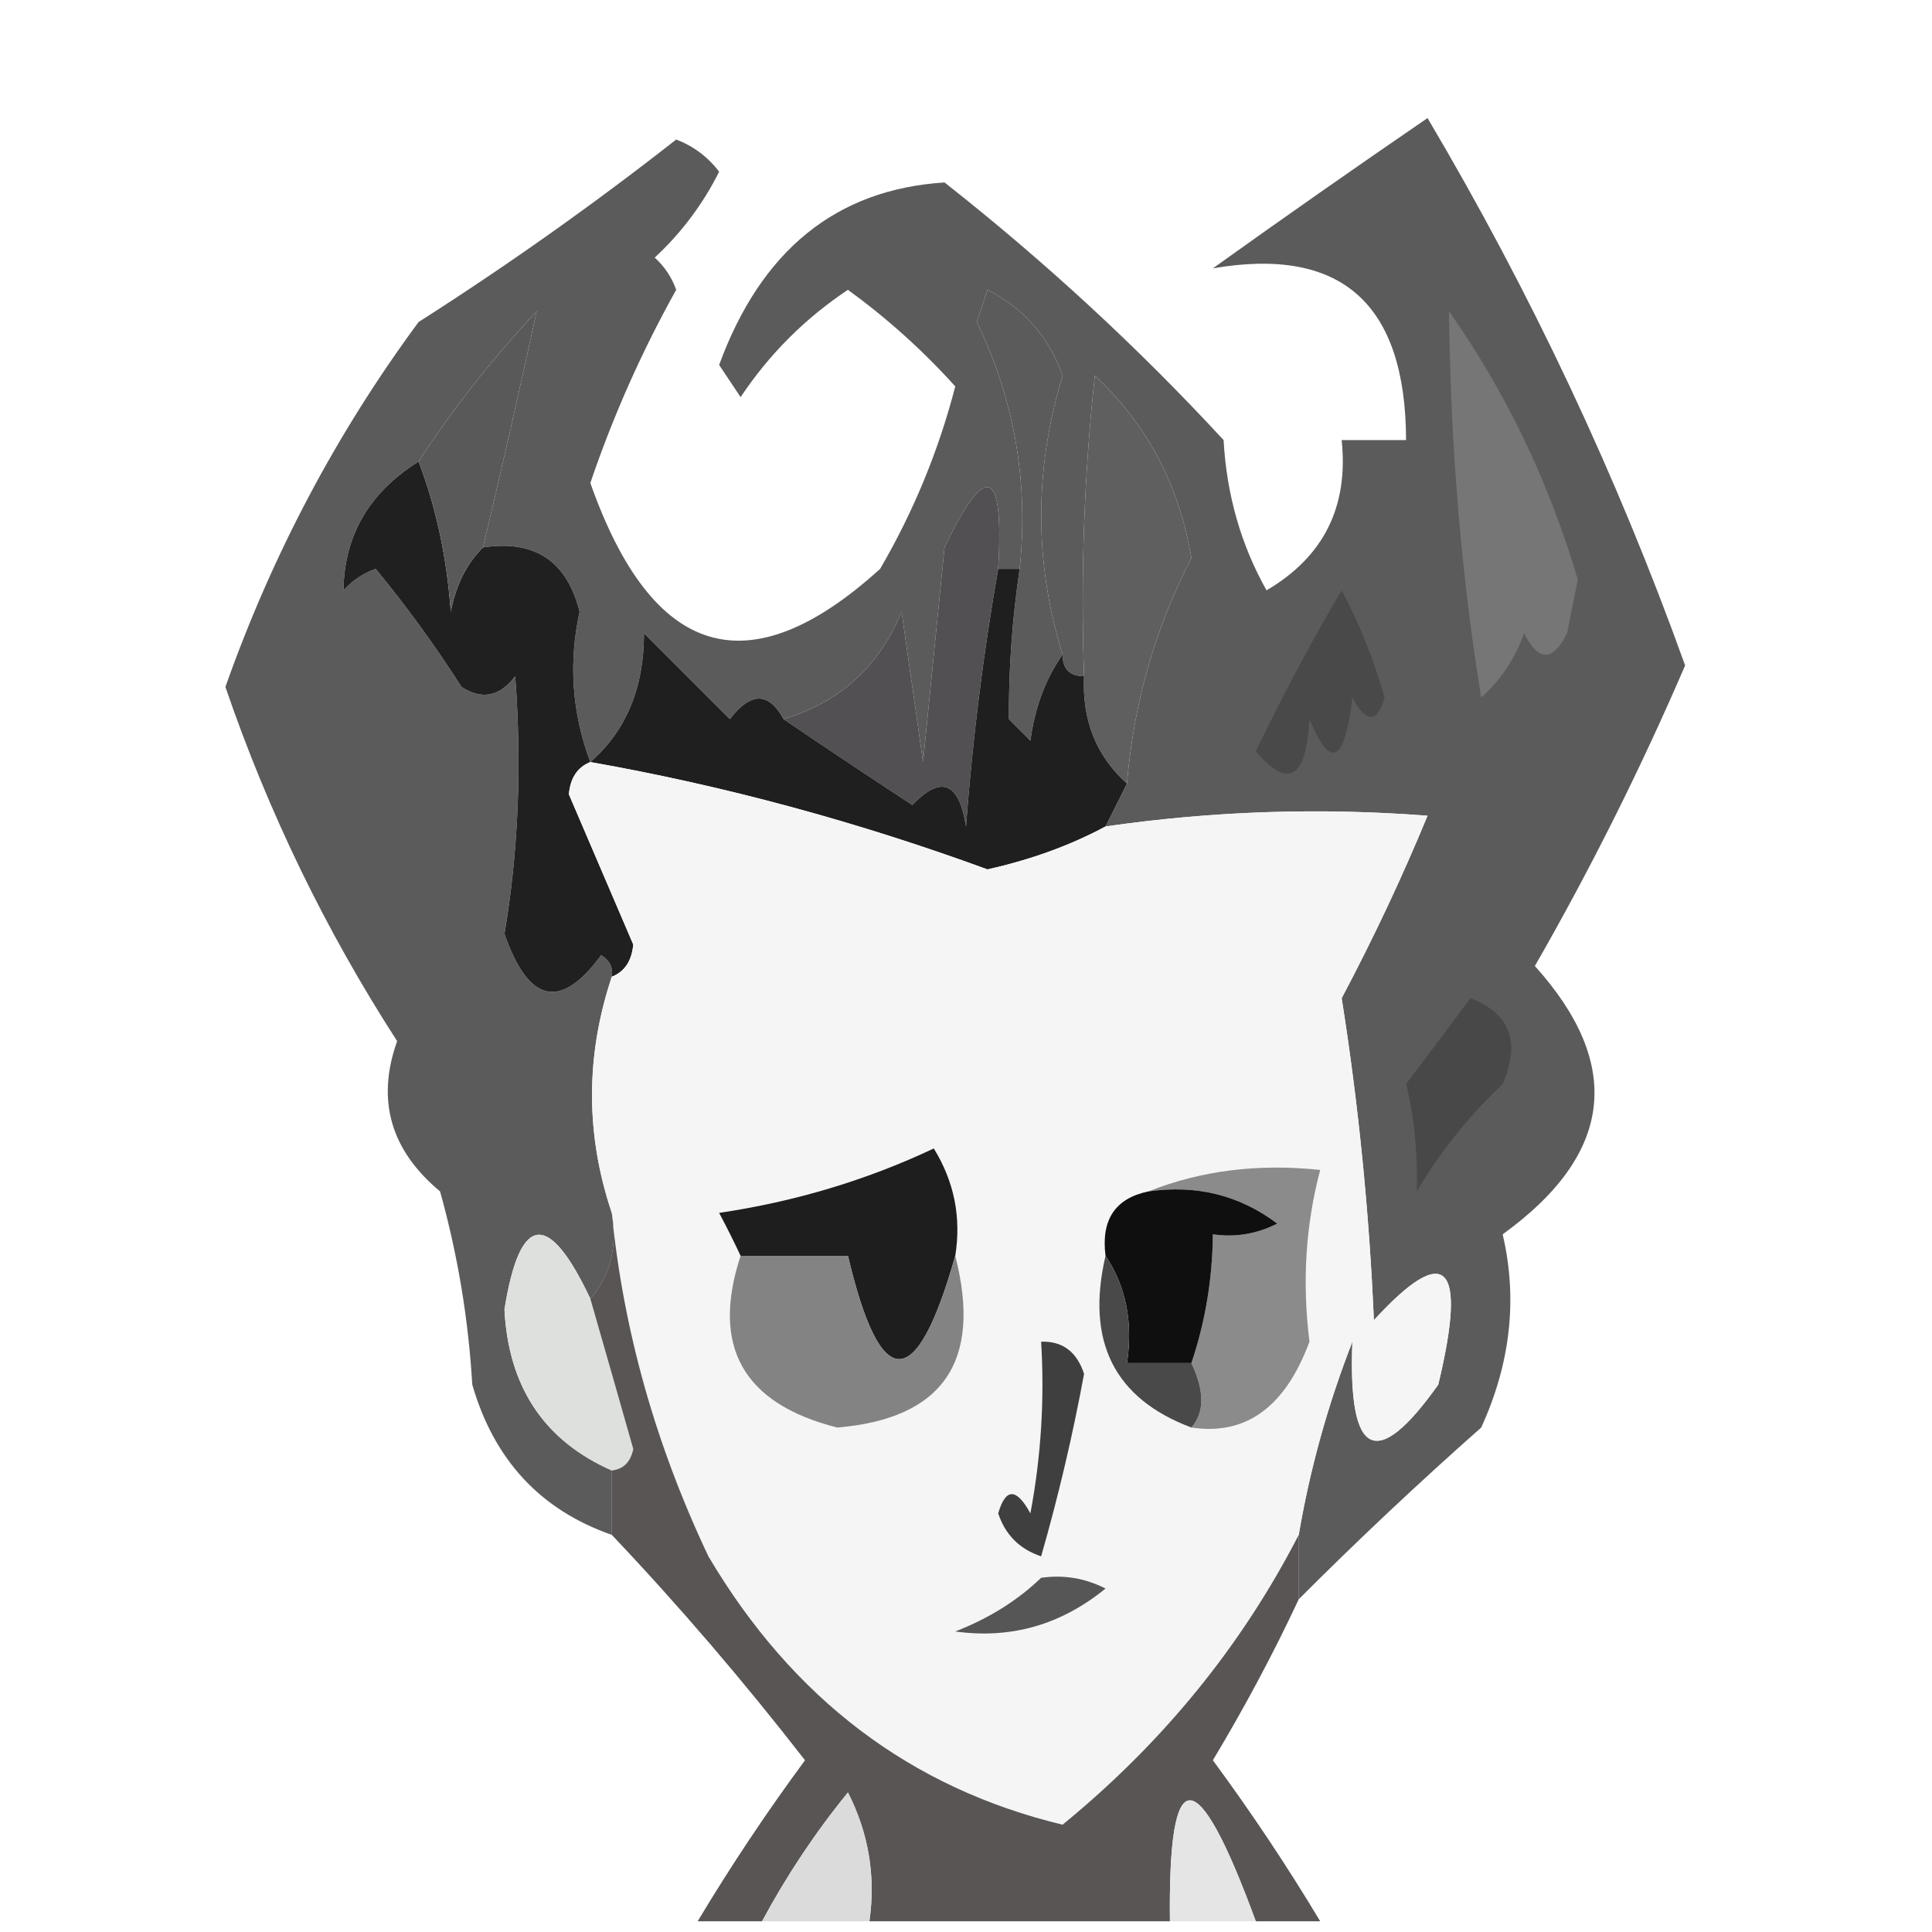
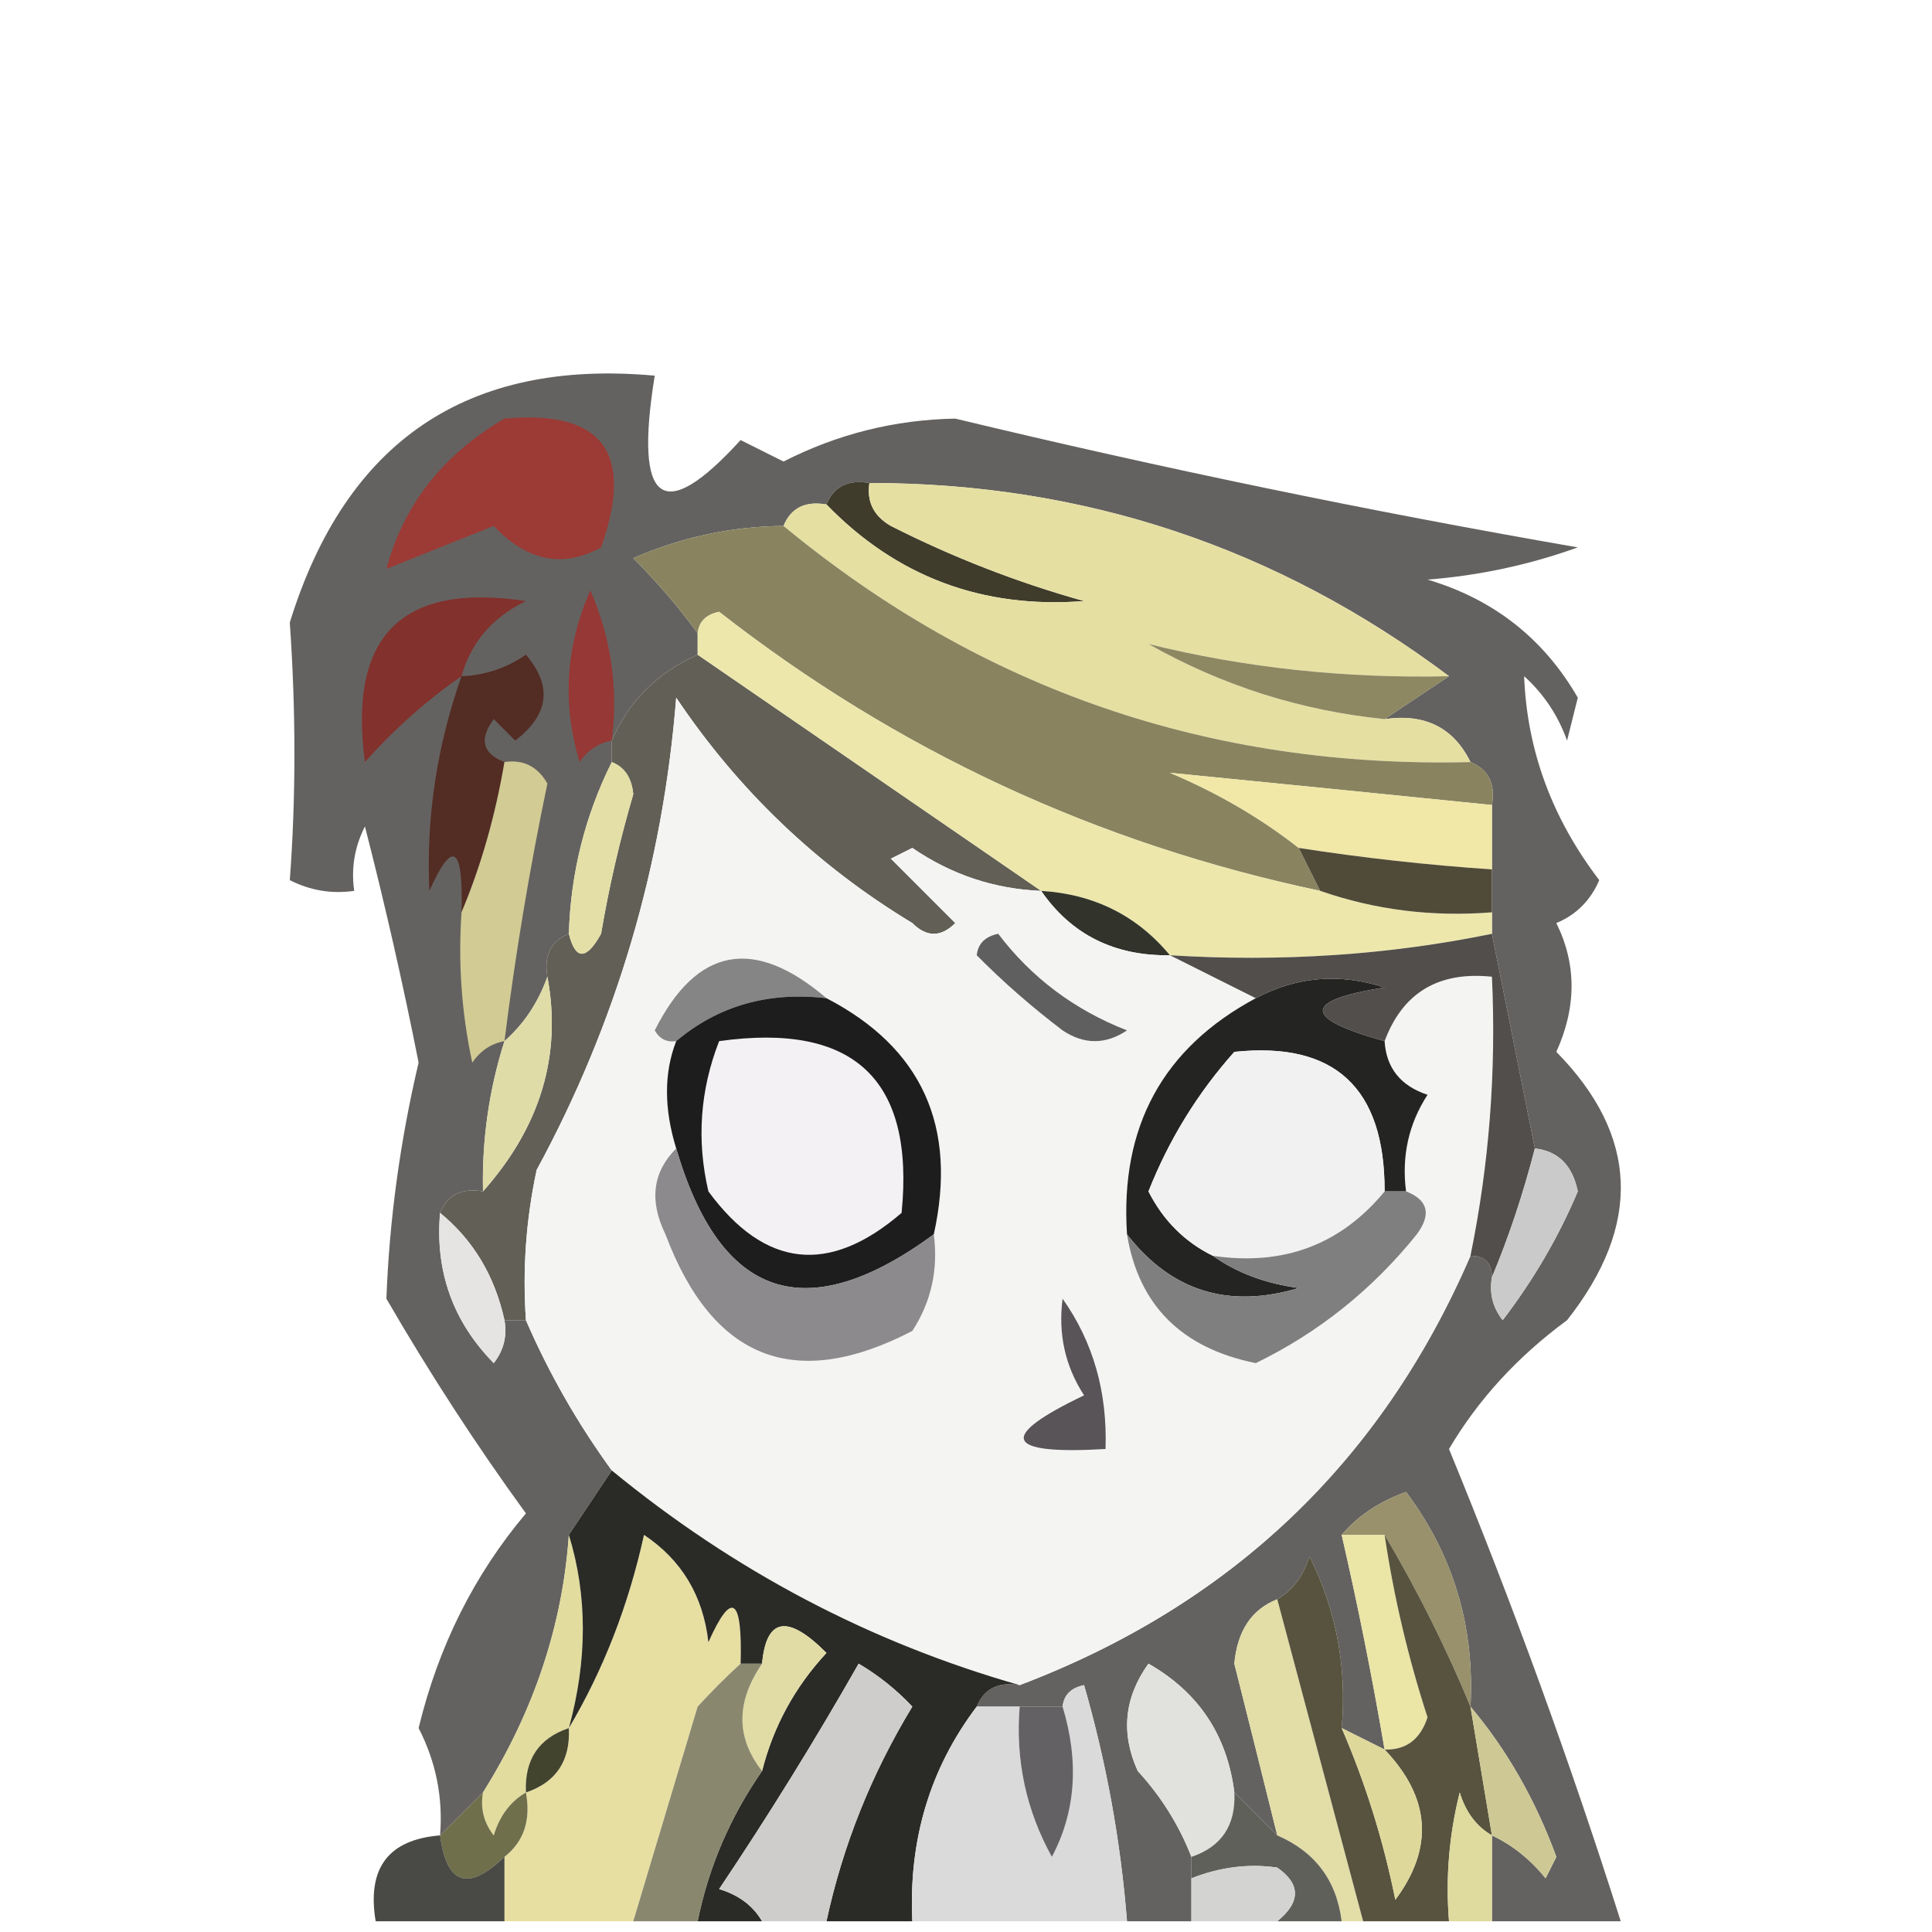
<svg xmlns="http://www.w3.org/2000/svg" version="1.1" width="90px" height="90px" style="shape-rendering:geometricPrecision; text-rendering:geometricPrecision; image-rendering:optimizeQuality; fill-rule:evenodd; clip-rule:evenodd">
  <g>
-     <path style="opacity:0.671" fill="#0a0b0a" d="M 60.5,74.5 C 60.5,73.5 60.5,72.5 60.5,71.5C 61.022,68.432 61.855,65.432 63,62.5C 62.786,67.897 64.119,68.564 67,64.5C 68.363,58.833 67.363,57.833 64,61.5C 63.783,56.447 63.283,51.447 62.5,46.5C 63.978,43.712 65.311,40.878 66.5,38C 61.489,37.612 56.489,37.778 51.5,38.5C 51.833,37.833 52.167,37.167 52.5,36.5C 52.811,32.761 53.811,29.261 55.5,26C 54.932,22.596 53.432,19.762 51,17.5C 50.501,22.155 50.334,26.822 50.5,31.5C 49.833,31.5 49.5,31.167 49.5,30.5C 48.172,26.197 48.172,21.864 49.5,17.5C 48.863,15.697 47.697,14.364 46,13.5C 45.833,14 45.667,14.5 45.5,15C 47.256,18.616 47.922,22.449 47.5,26.5C 47.167,26.5 46.833,26.5 46.5,26.5C 46.775,21.78 45.941,21.446 44,25.5C 43.667,28.833 43.333,32.167 43,35.5C 42.667,33.167 42.333,30.833 42,28.5C 40.946,31.056 39.112,32.722 36.5,33.5C 35.811,32.226 34.977,32.226 34,33.5C 32.667,32.167 31.333,30.833 30,29.5C 29.998,32.051 29.164,34.051 27.5,35.5C 26.645,33.213 26.478,30.88 27,28.5C 26.412,26.137 24.912,25.137 22.5,25.5C 23.384,21.771 24.217,18.104 25,14.5C 22.898,16.752 21.064,19.085 19.5,21.5C 17.204,22.937 16.037,24.937 16,27.5C 16.414,27.043 16.914,26.709 17.5,26.5C 18.92,28.22 20.253,30.053 21.5,32C 22.449,32.617 23.282,32.451 24,31.5C 24.314,35.689 24.147,39.689 23.5,43.5C 24.622,46.736 26.122,47.069 28,44.5C 28.399,44.728 28.565,45.062 28.5,45.5C 27.272,49.184 27.272,52.85 28.5,56.5C 28.768,58.099 28.434,59.432 27.5,60.5C 25.547,56.365 24.213,56.532 23.5,61C 23.684,64.61 25.35,67.11 28.5,68.5C 28.5,69.5 28.5,70.5 28.5,71.5C 25.178,70.342 23.012,68.008 22,64.5C 21.821,61.447 21.321,58.447 20.5,55.5C 18.19,53.577 17.523,51.244 18.5,48.5C 15.161,43.327 12.495,37.827 10.5,32C 12.678,25.842 15.678,20.176 19.5,15C 23.639,12.361 27.639,9.528 31.5,6.5C 32.308,6.808 32.975,7.308 33.5,8C 32.743,9.512 31.743,10.845 30.5,12C 30.957,12.414 31.291,12.914 31.5,13.5C 29.892,16.382 28.559,19.382 27.5,22.5C 30.399,30.702 34.899,32.035 41,26.5C 42.557,23.828 43.724,20.995 44.5,18C 43.003,16.338 41.337,14.838 39.5,13.5C 37.5,14.833 35.833,16.5 34.5,18.5C 34.167,18 33.833,17.5 33.5,17C 35.461,11.653 38.961,8.82 44,8.5C 48.686,12.188 53.019,16.189 57,20.5C 57.14,23.043 57.806,25.377 59,27.5C 61.659,25.94 62.826,23.607 62.5,20.5C 63.5,20.5 64.5,20.5 65.5,20.5C 65.483,14.137 62.483,11.47 56.5,12.5C 59.752,10.173 63.085,7.839 66.5,5.5C 71.322,13.646 75.322,22.146 78.5,31C 76.415,35.837 74.081,40.504 71.5,45C 75.649,49.609 75.149,53.776 70,57.5C 70.703,60.507 70.369,63.507 69,66.5C 66.065,69.096 63.231,71.763 60.5,74.5 Z" />
+     <path style="opacity:0.654" fill="#120f0c" d="M 75.5,89.5 C 73.5,89.5 71.5,89.5 69.5,89.5C 69.5,88.167 69.5,86.833 69.5,85.5C 70.458,85.953 71.292,86.62 72,87.5C 72.167,87.167 72.333,86.833 72.5,86.5C 71.524,83.837 70.19,81.504 68.5,79.5C 68.704,75.78 67.704,72.447 65.5,69.5C 64.261,69.942 63.261,70.609 62.5,71.5C 63.257,74.791 63.924,78.124 64.5,81.5C 63.833,81.167 63.167,80.833 62.5,80.5C 62.752,77.68 62.252,75.013 61,72.5C 60.722,73.416 60.222,74.082 59.5,74.5C 58.306,74.97 57.64,75.97 57.5,77.5C 58.175,80.178 58.842,82.844 59.5,85.5C 58.833,84.833 58.167,84.167 57.5,83.5C 57.166,80.832 55.833,78.832 53.5,77.5C 52.369,79.075 52.203,80.741 53,82.5C 54.095,83.693 54.928,85.027 55.5,86.5C 55.5,86.833 55.5,87.167 55.5,87.5C 55.5,88.167 55.5,88.833 55.5,89.5C 54.5,89.5 53.5,89.5 52.5,89.5C 52.205,85.772 51.539,82.105 50.5,78.5C 49.893,78.624 49.56,78.957 49.5,79.5C 48.833,79.5 48.167,79.5 47.5,79.5C 46.833,79.5 46.167,79.5 45.5,79.5C 45.842,78.662 46.508,78.328 47.5,78.5C 57.359,74.754 64.359,68.087 68.5,58.5C 69.167,58.5 69.5,58.833 69.5,59.5C 69.369,60.239 69.536,60.906 70,61.5C 71.435,59.626 72.602,57.626 73.5,55.5C 73.253,54.287 72.586,53.62 71.5,53.5C 70.833,50.167 70.167,46.833 69.5,43.5C 69.5,43.167 69.5,42.833 69.5,42.5C 69.5,41.833 69.5,41.167 69.5,40.5C 69.5,39.5 69.5,38.5 69.5,37.5C 69.672,36.508 69.338,35.842 68.5,35.5C 67.713,33.896 66.38,33.229 64.5,33.5C 65.5,32.833 66.5,32.167 67.5,31.5C 59.501,25.5 50.501,22.5 40.5,22.5C 39.508,22.328 38.842,22.662 38.5,23.5C 37.508,23.328 36.842,23.662 36.5,24.5C 34.073,24.523 31.74,25.023 29.5,26C 30.636,27.145 31.636,28.312 32.5,29.5C 32.5,29.833 32.5,30.167 32.5,30.5C 30.616,31.339 29.283,32.672 28.5,34.5C 28.5,34.833 28.5,35.167 28.5,35.5C 27.25,38.006 26.584,40.673 26.5,43.5C 25.662,43.842 25.328,44.508 25.5,45.5C 25.068,46.709 24.401,47.709 23.5,48.5C 22.781,50.764 22.448,53.097 22.5,55.5C 21.508,55.328 20.842,55.662 20.5,56.5C 20.264,59.226 21.097,61.559 23,63.5C 23.464,62.906 23.631,62.239 23.5,61.5C 23.833,61.5 24.167,61.5 24.5,61.5C 25.569,63.969 26.902,66.302 28.5,68.5C 27.833,69.5 27.167,70.5 26.5,71.5C 26.207,75.712 24.874,79.712 22.5,83.5C 21.833,84.167 21.167,84.833 20.5,85.5C 20.643,83.738 20.309,82.071 19.5,80.5C 20.423,76.69 22.09,73.357 24.5,70.5C 22.206,67.348 20.039,64.015 18,60.5C 18.137,56.827 18.637,53.16 19.5,49.5C 18.768,45.806 17.935,42.139 17,38.5C 16.517,39.448 16.351,40.448 16.5,41.5C 15.448,41.65 14.448,41.483 13.5,41C 13.787,37.138 13.787,33.138 13.5,29C 16.114,20.54 21.78,16.707 30.5,17.5C 29.53,23.494 30.864,24.494 34.5,20.5C 35.167,20.833 35.833,21.167 36.5,21.5C 39.011,20.219 41.678,19.552 44.5,19.5C 54.118,21.814 63.785,23.814 73.5,25.5C 71.234,26.314 68.9,26.814 66.5,27C 69.578,27.914 71.911,29.747 73.5,32.5C 73.333,33.167 73.167,33.833 73,34.5C 72.581,33.328 71.915,32.328 71,31.5C 71.133,34.953 72.299,38.12 74.5,41C 74.095,41.945 73.428,42.612 72.5,43C 73.445,44.911 73.445,46.911 72.5,49C 76.331,52.894 76.498,57.061 73,61.5C 70.69,63.199 68.857,65.199 67.5,67.5C 70.475,74.741 73.142,82.074 75.5,89.5 Z" />
  </g>
  <g>
-     <path style="opacity:1" fill="#202020" d="M 19.5,21.5 C 20.314,23.631 20.814,25.964 21,28.5C 21.232,27.262 21.732,26.262 22.5,25.5C 24.912,25.137 26.412,26.137 27,28.5C 26.478,30.88 26.645,33.213 27.5,35.5C 26.903,35.735 26.57,36.235 26.5,37C 27.5,39.333 28.5,41.667 29.5,44C 29.43,44.765 29.097,45.265 28.5,45.5C 28.565,45.062 28.399,44.728 28,44.5C 26.122,47.069 24.622,46.736 23.5,43.5C 24.147,39.689 24.314,35.689 24,31.5C 23.282,32.451 22.449,32.617 21.5,32C 20.253,30.053 18.92,28.22 17.5,26.5C 16.914,26.709 16.414,27.043 16,27.5C 16.037,24.937 17.204,22.937 19.5,21.5 Z" />
+     <path style="opacity:1" fill="#9c3a35" d="M 23.5,19.5 C 28.069,19.083 29.569,21.083 28,25.5C 26.221,26.479 24.555,26.146 23,24.5C 21.333,25.167 19.667,25.833 18,26.5C 18.804,23.51 20.637,21.177 23.5,19.5 Z" />
  </g>
  <g>
-     <path style="opacity:1" fill="#585958" d="M 22.5,25.5 C 21.732,26.262 21.232,27.262 21,28.5C 20.814,25.964 20.314,23.631 19.5,21.5C 21.064,19.085 22.898,16.752 25,14.5C 24.217,18.104 23.384,21.771 22.5,25.5 Z" />
+     <path style="opacity:1" fill="#3f3c2b" d="M 40.5,22.5 C 40.369,23.376 40.703,24.043 41.5,24.5C 44.382,25.961 47.382,27.128 50.5,28C 45.764,28.367 41.764,26.867 38.5,23.5C 38.842,22.662 39.508,22.328 40.5,22.5 Z" />
  </g>
  <g>
-     <path style="opacity:1" fill="#757675" d="M 67.5,14.5 C 70.156,18.276 72.156,22.443 73.5,27C 73.333,27.833 73.167,28.667 73,29.5C 72.333,30.833 71.667,30.833 71,29.5C 70.581,30.672 69.915,31.672 69,32.5C 68.067,26.754 67.567,20.754 67.5,14.5 Z" />
+     <path style="opacity:1" fill="#82312d" d="M 21.5,31.5 C 19.871,32.625 18.371,33.959 17,35.5C 16.214,29.619 18.714,27.119 24.5,28C 22.937,28.759 21.937,29.926 21.5,31.5 Z" />
  </g>
  <g>
-     <path style="opacity:1" fill="#5e5f5e" d="M 52.5,36.5 C 51.069,35.22 50.402,33.553 50.5,31.5C 50.334,26.822 50.501,22.155 51,17.5C 53.432,19.762 54.932,22.596 55.5,26C 53.811,29.261 52.811,32.761 52.5,36.5 Z" />
+     <path style="opacity:1" fill="#963835" d="M 28.5,34.5 C 27.883,34.611 27.383,34.944 27,35.5C 26.182,32.773 26.348,30.106 27.5,27.5C 28.474,29.743 28.808,32.076 28.5,34.5 Z" />
  </g>
  <g>
-     <path style="opacity:1" fill="#5c5b5c" d="M 49.5,30.5 C 48.71,31.608 48.21,32.942 48,34.5C 47.667,34.167 47.333,33.833 47,33.5C 46.982,31.203 47.149,28.869 47.5,26.5C 47.922,22.449 47.256,18.616 45.5,15C 45.667,14.5 45.833,14 46,13.5C 47.697,14.364 48.863,15.697 49.5,17.5C 48.172,21.864 48.172,26.197 49.5,30.5 Z" />
+     <path style="opacity:1" fill="#e6dfa2" d="M 40.5,22.5 C 50.501,22.5 59.501,25.5 67.5,31.5C 62.669,31.611 58.002,31.111 53.5,30C 56.928,31.94 60.594,33.106 64.5,33.5C 66.38,33.229 67.713,33.896 68.5,35.5C 56.389,35.797 45.723,32.131 36.5,24.5C 36.842,23.662 37.508,23.328 38.5,23.5C 41.764,26.867 45.764,28.367 50.5,28C 47.382,27.128 44.382,25.961 41.5,24.5C 40.703,24.043 40.369,23.376 40.5,22.5 Z" />
  </g>
  <g>
-     <path style="opacity:1" fill="#4a494a" d="M 62.5,27.5 C 63.306,28.997 63.972,30.664 64.5,32.5C 64.154,33.696 63.654,33.696 63,32.5C 62.641,35.544 61.974,35.878 61,33.5C 60.851,36.279 60.017,36.779 58.5,35C 59.747,32.402 61.08,29.902 62.5,27.5 Z" />
+     <path style="opacity:1" fill="#615f56" d="M 32.5,30.5 C 37.839,34.174 43.172,37.841 48.5,41.5C 46.323,41.414 44.323,40.747 42.5,39.5C 42.167,39.667 41.833,39.833 41.5,40C 42.5,41 43.5,42 44.5,43C 43.833,43.667 43.167,43.667 42.5,43C 38.073,40.327 34.406,36.827 31.5,32.5C 30.877,40.334 28.71,47.668 25,54.5C 24.503,56.81 24.337,59.143 24.5,61.5C 24.167,61.5 23.833,61.5 23.5,61.5C 23.047,59.435 22.047,57.768 20.5,56.5C 20.842,55.662 21.508,55.328 22.5,55.5C 25.179,52.483 26.179,49.149 25.5,45.5C 25.328,44.508 25.662,43.842 26.5,43.5C 26.81,44.738 27.31,44.738 28,43.5C 28.373,41.302 28.873,39.135 29.5,37C 29.43,36.235 29.097,35.735 28.5,35.5C 28.5,35.167 28.5,34.833 28.5,34.5C 29.283,32.672 30.616,31.339 32.5,30.5 Z" />
  </g>
  <g>
-     <path style="opacity:1" fill="#525052" d="M 46.5,26.5 C 45.804,30.452 45.304,34.452 45,38.5C 44.676,36.431 43.843,36.098 42.5,37.5C 40.435,36.143 38.435,34.81 36.5,33.5C 39.112,32.722 40.946,31.056 42,28.5C 42.333,30.833 42.667,33.167 43,35.5C 43.333,32.167 43.667,28.833 44,25.5C 45.941,21.446 46.775,21.78 46.5,26.5 Z" />
+     <path style="opacity:1" fill="#8d8862" d="M 67.5,31.5 C 66.5,32.167 65.5,32.833 64.5,33.5C 60.594,33.106 56.928,31.94 53.5,30C 58.002,31.111 62.669,31.611 67.5,31.5 Z" />
  </g>
  <g>
-     <path style="opacity:1" fill="#1e1f1e" d="M 46.5,26.5 C 46.833,26.5 47.167,26.5 47.5,26.5C 47.149,28.869 46.982,31.203 47,33.5C 47.333,33.833 47.667,34.167 48,34.5C 48.21,32.942 48.71,31.608 49.5,30.5C 49.5,31.167 49.833,31.5 50.5,31.5C 50.402,33.553 51.069,35.22 52.5,36.5C 52.167,37.167 51.833,37.833 51.5,38.5C 49.863,39.38 48.03,40.046 46,40.5C 39.909,38.27 33.743,36.604 27.5,35.5C 29.164,34.051 29.998,32.051 30,29.5C 31.333,30.833 32.667,32.167 34,33.5C 34.977,32.226 35.811,32.226 36.5,33.5C 38.435,34.81 40.435,36.143 42.5,37.5C 43.843,36.098 44.676,36.431 45,38.5C 45.304,34.452 45.804,30.452 46.5,26.5 Z" />
+     <path style="opacity:1" fill="#89845f" d="M 36.5,24.5 C 45.723,32.131 56.389,35.797 68.5,35.5C 69.338,35.842 69.672,36.508 69.5,37.5C 64.447,36.988 59.447,36.488 54.5,36C 56.727,36.941 58.727,38.108 60.5,39.5C 60.833,40.167 61.167,40.833 61.5,41.5C 51.115,39.306 41.782,34.973 33.5,28.5C 32.893,28.624 32.56,28.957 32.5,29.5C 31.636,28.312 30.636,27.145 29.5,26C 31.74,25.023 34.073,24.523 36.5,24.5 Z" />
  </g>
  <g>
-     <path style="opacity:1" fill="#f5f5f5" d="M 27.5,35.5 C 33.743,36.604 39.909,38.27 46,40.5C 48.03,40.046 49.863,39.38 51.5,38.5C 56.489,37.778 61.489,37.612 66.5,38C 65.311,40.878 63.978,43.712 62.5,46.5C 63.283,51.447 63.783,56.447 64,61.5C 67.363,57.833 68.363,58.833 67,64.5C 64.119,68.564 62.786,67.897 63,62.5C 61.855,65.432 61.022,68.432 60.5,71.5C 57.834,76.681 54.167,81.181 49.5,85C 42.424,83.299 36.924,79.132 33,72.5C 30.536,67.296 29.036,61.962 28.5,56.5C 27.272,52.85 27.272,49.184 28.5,45.5C 29.097,45.265 29.43,44.765 29.5,44C 28.5,41.667 27.5,39.333 26.5,37C 26.57,36.235 26.903,35.735 27.5,35.5 Z" />
+     <path style="opacity:0.999" fill="#532c23" d="M 23.5,35.5 C 23.073,38.01 22.407,40.343 21.5,42.5C 21.587,39.402 21.087,39.068 20,41.5C 19.847,38.1 20.347,34.767 21.5,31.5C 22.583,31.461 23.583,31.127 24.5,30.5C 25.744,31.955 25.578,33.289 24,34.5C 23.667,34.167 23.333,33.833 23,33.5C 22.308,34.437 22.475,35.103 23.5,35.5 Z" />
  </g>
  <g>
-     <path style="opacity:1" fill="#494849" d="M 68.5,46.5 C 70.344,47.204 70.844,48.537 70,50.5C 68.426,51.984 67.093,53.651 66,55.5C 66.046,53.687 65.88,52.021 65.5,50.5C 66.524,49.148 67.524,47.815 68.5,46.5 Z" />
+     <path style="opacity:1" fill="#f1e7a7" d="M 69.5,37.5 C 69.5,38.5 69.5,39.5 69.5,40.5C 66.482,40.296 63.482,39.963 60.5,39.5C 58.727,38.108 56.727,36.941 54.5,36C 59.447,36.488 64.447,36.988 69.5,37.5 Z" />
  </g>
  <g>
-     <path style="opacity:1" fill="#1f1e1f" d="M 44.5,58.5 C 42.682,64.918 41.016,64.918 39.5,58.5C 37.833,58.5 36.167,58.5 34.5,58.5C 34.196,57.85 33.863,57.184 33.5,56.5C 37.035,55.978 40.368,54.978 43.5,53.5C 44.452,55.045 44.785,56.712 44.5,58.5 Z" />
+     <path style="opacity:1" fill="#d2cb94" d="M 23.5,35.5 C 24.376,35.369 25.043,35.703 25.5,36.5C 24.67,40.469 24.004,44.469 23.5,48.5C 22.883,48.611 22.383,48.944 22,49.5C 21.503,47.19 21.337,44.857 21.5,42.5C 22.407,40.343 23.073,38.01 23.5,35.5 Z" />
  </g>
  <g>
-     <path style="opacity:1" fill="#8c8b8c" d="M 53.5,55.5 C 55.948,54.527 58.615,54.194 61.5,54.5C 60.82,57.062 60.653,59.729 61,62.5C 59.871,65.549 58.038,66.882 55.5,66.5C 56.116,65.798 56.116,64.798 55.5,63.5C 56.15,61.565 56.483,59.565 56.5,57.5C 57.552,57.65 58.552,57.483 59.5,57C 57.751,55.681 55.751,55.181 53.5,55.5 Z" />
+     <path style="opacity:1" fill="#e4dfa6" d="M 28.5,35.5 C 29.097,35.735 29.43,36.235 29.5,37C 28.873,39.135 28.373,41.302 28,43.5C 27.31,44.738 26.81,44.738 26.5,43.5C 26.584,40.673 27.25,38.006 28.5,35.5 Z" />
  </g>
  <g>
-     <path style="opacity:1" fill="#848384" d="M 34.5,58.5 C 36.167,58.5 37.833,58.5 39.5,58.5C 41.016,64.918 42.682,64.918 44.5,58.5C 45.762,63.422 43.929,66.089 39,66.5C 34.613,65.389 33.113,62.722 34.5,58.5 Z" />
+     <path style="opacity:1" fill="#ede7ac" d="M 61.5,41.5 C 64.055,42.388 66.721,42.721 69.5,42.5C 69.5,42.833 69.5,43.167 69.5,43.5C 64.695,44.487 59.695,44.821 54.5,44.5C 52.97,42.654 50.97,41.654 48.5,41.5C 43.172,37.841 37.839,34.174 32.5,30.5C 32.5,30.167 32.5,29.833 32.5,29.5C 32.56,28.957 32.893,28.624 33.5,28.5C 41.782,34.973 51.115,39.306 61.5,41.5 Z" />
  </g>
  <g>
-     <path style="opacity:1" fill="#100f10" d="M 53.5,55.5 C 55.751,55.181 57.751,55.681 59.5,57C 58.552,57.483 57.552,57.65 56.5,57.5C 56.483,59.565 56.15,61.565 55.5,63.5C 54.5,63.5 53.5,63.5 52.5,63.5C 52.785,61.585 52.451,59.919 51.5,58.5C 51.285,56.821 51.952,55.821 53.5,55.5 Z" />
+     <path style="opacity:1" fill="#504b39" d="M 60.5,39.5 C 63.482,39.963 66.482,40.296 69.5,40.5C 69.5,41.167 69.5,41.833 69.5,42.5C 66.721,42.721 64.055,42.388 61.5,41.5C 61.167,40.833 60.833,40.167 60.5,39.5 Z" />
  </g>
  <g>
-     <path style="opacity:1" fill="#dee0de" d="M 27.5,60.5 C 28.163,62.804 28.83,65.137 29.5,67.5C 29.376,68.107 29.043,68.44 28.5,68.5C 25.35,67.11 23.684,64.61 23.5,61C 24.213,56.532 25.547,56.365 27.5,60.5 Z" />
+     <path style="opacity:1" fill="#32342c" d="M 48.5,41.5 C 50.97,41.654 52.97,42.654 54.5,44.5C 51.911,44.539 49.911,43.539 48.5,41.5 Z" />
  </g>
  <g>
-     <path style="opacity:1" fill="#4a494a" d="M 51.5,58.5 C 52.451,59.919 52.785,61.585 52.5,63.5C 53.5,63.5 54.5,63.5 55.5,63.5C 56.116,64.798 56.116,65.798 55.5,66.5C 51.905,65.15 50.572,62.483 51.5,58.5 Z" />
+     <path style="opacity:1" fill="#f4f4f3" d="M 48.5,41.5 C 49.911,43.539 51.911,44.539 54.5,44.5C 55.833,45.167 57.167,45.833 58.5,46.5C 54.171,48.82 52.171,52.487 52.5,57.5C 53.042,60.803 55.042,62.803 58.5,63.5C 61.431,62.072 63.931,60.072 66,57.5C 66.692,56.563 66.525,55.897 65.5,55.5C 65.287,53.856 65.62,52.356 66.5,51C 65.244,50.583 64.577,49.75 64.5,48.5C 65.344,46.241 67.011,45.241 69.5,45.5C 69.706,49.898 69.373,54.231 68.5,58.5C 64.359,68.087 57.359,74.754 47.5,78.5C 40.532,76.514 34.199,73.181 28.5,68.5C 26.902,66.302 25.569,63.969 24.5,61.5C 24.337,59.143 24.503,56.81 25,54.5C 28.71,47.668 30.877,40.334 31.5,32.5C 34.406,36.827 38.073,40.327 42.5,43C 43.167,43.667 43.833,43.667 44.5,43C 43.5,42 42.5,41 41.5,40C 41.833,39.833 42.167,39.667 42.5,39.5C 44.323,40.747 46.323,41.414 48.5,41.5 Z" />
  </g>
  <g>
-     <path style="opacity:1" fill="#3f3f3f" d="M 48.5,62.5 C 49.497,62.47 50.164,62.97 50.5,64C 49.972,66.862 49.305,69.696 48.5,72.5C 47.5,72.167 46.833,71.5 46.5,70.5C 46.846,69.304 47.346,69.304 48,70.5C 48.497,67.854 48.664,65.187 48.5,62.5 Z" />
+     <path style="opacity:1" fill="#858585" d="M 38.5,46.5 C 35.789,46.185 33.456,46.852 31.5,48.5C 31.062,48.565 30.728,48.399 30.5,48C 32.455,44.115 35.121,43.615 38.5,46.5 Z" />
  </g>
  <g>
-     <path style="opacity:0.74" fill="#1f1a1a" d="M 28.5,56.5 C 29.036,61.962 30.536,67.296 33,72.5C 36.924,79.132 42.424,83.299 49.5,85C 54.167,81.181 57.834,76.681 60.5,71.5C 60.5,72.5 60.5,73.5 60.5,74.5C 59.319,77.025 57.986,79.525 56.5,82C 58.301,84.443 59.968,86.943 61.5,89.5C 60.5,89.5 59.5,89.5 58.5,89.5C 55.743,81.989 54.41,81.989 54.5,89.5C 49.833,89.5 45.167,89.5 40.5,89.5C 40.799,87.396 40.466,85.396 39.5,83.5C 37.987,85.355 36.654,87.355 35.5,89.5C 34.5,89.5 33.5,89.5 32.5,89.5C 34.032,86.943 35.699,84.443 37.5,82C 34.635,78.308 31.635,74.808 28.5,71.5C 28.5,70.5 28.5,69.5 28.5,68.5C 29.043,68.44 29.376,68.107 29.5,67.5C 28.83,65.137 28.163,62.804 27.5,60.5C 28.434,59.432 28.768,58.099 28.5,56.5 Z" />
+     <path style="opacity:1" fill="#5f5f5f" d="M 45.5,44.5 C 45.56,43.957 45.893,43.624 46.5,43.5C 48.051,45.545 50.051,47.045 52.5,48C 51.5,48.667 50.5,48.667 49.5,48C 48.051,46.898 46.718,45.731 45.5,44.5 Z" />
  </g>
  <g>
-     <path style="opacity:1" fill="#555655" d="M 48.5,73.5 C 49.552,73.35 50.552,73.517 51.5,74C 49.425,75.693 47.091,76.36 44.5,76C 46.066,75.392 47.4,74.558 48.5,73.5 Z" />
+     <path style="opacity:1" fill="#242423" d="M 64.5,48.5 C 64.577,49.75 65.244,50.583 66.5,51C 65.62,52.356 65.287,53.856 65.5,55.5C 65.167,55.5 64.833,55.5 64.5,55.5C 64.512,50.675 62.179,48.509 57.5,49C 55.791,50.916 54.457,53.082 53.5,55.5C 54.188,56.855 55.188,57.855 56.5,58.5C 57.608,59.29 58.942,59.79 60.5,60C 57.225,60.982 54.559,60.148 52.5,57.5C 52.171,52.487 54.171,48.82 58.5,46.5C 60.402,45.489 62.402,45.322 64.5,46C 60.667,46.603 60.667,47.437 64.5,48.5 Z" />
  </g>
  <g>
-     <path style="opacity:1" fill="#dcdbdc" d="M 40.5,89.5 C 38.833,89.5 37.167,89.5 35.5,89.5C 36.654,87.355 37.987,85.355 39.5,83.5C 40.466,85.396 40.799,87.396 40.5,89.5 Z" />
+     <path style="opacity:1" fill="#514e4b" d="M 69.5,43.5 C 70.167,46.833 70.833,50.167 71.5,53.5C 70.952,55.626 70.285,57.626 69.5,59.5C 69.5,58.833 69.167,58.5 68.5,58.5C 69.373,54.231 69.706,49.898 69.5,45.5C 67.011,45.241 65.344,46.241 64.5,48.5C 60.667,47.437 60.667,46.603 64.5,46C 62.402,45.322 60.402,45.489 58.5,46.5C 57.167,45.833 55.833,45.167 54.5,44.5C 59.695,44.821 64.695,44.487 69.5,43.5 Z" />
  </g>
  <g>
-     <path style="opacity:1" fill="#e5e5e5" d="M 58.5,89.5 C 57.167,89.5 55.833,89.5 54.5,89.5C 54.41,81.989 55.743,81.989 58.5,89.5 Z" />
+     <path style="opacity:1" fill="#dfdca8" d="M 25.5,45.5 C 26.179,49.149 25.179,52.483 22.5,55.5C 22.448,53.097 22.781,50.764 23.5,48.5C 24.401,47.709 25.068,46.709 25.5,45.5 Z" />
+   </g>
+   <g>
+     <path style="opacity:1" fill="#1e1d1e" d="M 38.5,46.5 C 42.944,48.808 44.611,52.475 43.5,57.5C 37.559,61.859 33.559,60.526 31.5,53.5C 30.928,51.64 30.928,49.973 31.5,48.5C 33.456,46.852 35.789,46.185 38.5,46.5 Z" />
+   </g>
+   <g>
+     <path style="opacity:1" fill="#f3f1f3" d="M 33.5,48.5 C 39.784,47.619 42.617,50.286 42,56.5C 38.626,59.405 35.626,59.072 33,55.5C 32.444,53.115 32.61,50.782 33.5,48.5 Z" />
+   </g>
+   <g>
+     <path style="opacity:1" fill="#f1f1f1" d="M 64.5,55.5 C 62.455,57.984 59.788,58.984 56.5,58.5C 55.188,57.855 54.188,56.855 53.5,55.5C 54.457,53.082 55.791,50.916 57.5,49C 62.179,48.509 64.512,50.675 64.5,55.5 Z" />
+   </g>
+   <g>
+     <path style="opacity:1" fill="#cacaca" d="M 71.5,53.5 C 72.586,53.62 73.253,54.287 73.5,55.5C 72.602,57.626 71.435,59.626 70,61.5C 69.536,60.906 69.369,60.239 69.5,59.5C 70.285,57.626 70.952,55.626 71.5,53.5 Z" />
+   </g>
+   <g>
+     <path style="opacity:1" fill="#e6e4e3" d="M 20.5,56.5 C 22.047,57.768 23.047,59.435 23.5,61.5C 23.631,62.239 23.464,62.906 23,63.5C 21.097,61.559 20.264,59.226 20.5,56.5 Z" />
+   </g>
+   <g>
+     <path style="opacity:1" fill="#8c8a8c" d="M 31.5,53.5 C 33.559,60.526 37.559,61.859 43.5,57.5C 43.714,59.144 43.38,60.644 42.5,62C 37.032,64.837 33.198,63.337 31,57.5C 30.235,55.934 30.402,54.601 31.5,53.5 Z" />
+   </g>
+   <g>
+     <path style="opacity:1" fill="#7f7f7f" d="M 64.5,55.5 C 64.833,55.5 65.167,55.5 65.5,55.5C 66.525,55.897 66.692,56.563 66,57.5C 63.931,60.072 61.431,62.072 58.5,63.5C 55.042,62.803 53.042,60.803 52.5,57.5C 54.559,60.148 57.225,60.982 60.5,60C 58.942,59.79 57.608,59.29 56.5,58.5C 59.788,58.984 62.455,57.984 64.5,55.5 Z" />
+   </g>
+   <g>
+     <path style="opacity:1" fill="#585458" d="M 49.5,60.5 C 50.924,62.514 51.59,64.848 51.5,67.5C 46.78,67.775 46.446,66.941 50.5,65C 49.62,63.644 49.286,62.144 49.5,60.5 Z" />
+   </g>
+   <g>
+     <path style="opacity:1" fill="#e7dfa2" d="M 34.5,77.5 C 33.849,78.091 33.182,78.757 32.5,79.5C 31.494,82.862 30.494,86.196 29.5,89.5C 27.5,89.5 25.5,89.5 23.5,89.5C 23.5,88.5 23.5,87.5 23.5,86.5C 24.404,85.791 24.737,84.791 24.5,83.5C 25.906,83.027 26.573,82.027 26.5,80.5C 28.108,77.79 29.275,74.79 30,71.5C 31.755,72.67 32.755,74.337 33,76.5C 34.087,74.068 34.587,74.402 34.5,77.5 Z" />
+   </g>
+   <g>
+     <path style="opacity:1" fill="#98916c" d="M 68.5,79.5 C 67.359,76.746 66.025,74.079 64.5,71.5C 63.833,71.5 63.167,71.5 62.5,71.5C 63.261,70.609 64.261,69.942 65.5,69.5C 67.704,72.447 68.704,75.78 68.5,79.5 Z" />
+   </g>
+   <g>
+     <path style="opacity:1" fill="#e2dc9e" d="M 26.5,71.5 C 27.368,74.327 27.368,77.327 26.5,80.5C 25.094,80.973 24.427,81.973 24.5,83.5C 23.778,83.918 23.278,84.584 23,85.5C 22.536,84.906 22.369,84.239 22.5,83.5C 24.874,79.712 26.207,75.712 26.5,71.5 Z" />
+   </g>
+   <g>
+     <path style="opacity:1" fill="#2a2a26" d="M 28.5,68.5 C 34.199,73.181 40.532,76.514 47.5,78.5C 46.508,78.328 45.842,78.662 45.5,79.5C 43.32,82.381 42.32,85.714 42.5,89.5C 41.167,89.5 39.833,89.5 38.5,89.5C 39.26,85.973 40.594,82.64 42.5,79.5C 41.758,78.713 40.925,78.046 40,77.5C 37.959,81.084 35.792,84.584 33.5,88C 34.416,88.278 35.083,88.778 35.5,89.5C 34.5,89.5 33.5,89.5 32.5,89.5C 33.011,86.978 34.011,84.645 35.5,82.5C 36.029,80.417 37.029,78.583 38.5,77C 36.696,75.188 35.696,75.354 35.5,77.5C 35.167,77.5 34.833,77.5 34.5,77.5C 34.587,74.402 34.087,74.068 33,76.5C 32.755,74.337 31.755,72.67 30,71.5C 29.275,74.79 28.108,77.79 26.5,80.5C 27.368,77.327 27.368,74.327 26.5,71.5C 27.167,70.5 27.833,69.5 28.5,68.5 Z" />
+   </g>
+   <g>
+     <path style="opacity:1" fill="#ebe5a6" d="M 62.5,71.5 C 63.167,71.5 63.833,71.5 64.5,71.5C 64.927,74.376 65.594,77.209 66.5,80C 66.164,81.03 65.497,81.53 64.5,81.5C 63.924,78.124 63.257,74.791 62.5,71.5 Z" />
+   </g>
+   <g>
+     <path style="opacity:1" fill="#e1dca5" d="M 35.5,82.5 C 34.28,80.95 34.28,79.284 35.5,77.5C 35.696,75.354 36.696,75.188 38.5,77C 37.029,78.583 36.029,80.417 35.5,82.5 Z" />
+   </g>
+   <g>
+     <path style="opacity:1" fill="#e1e1de" d="M 57.5,83.5 C 57.573,85.027 56.906,86.027 55.5,86.5C 54.928,85.027 54.095,83.693 53,82.5C 52.203,80.741 52.369,79.075 53.5,77.5C 55.833,78.832 57.166,80.832 57.5,83.5 Z" />
+   </g>
+   <g>
+     <path style="opacity:1" fill="#e3dda7" d="M 59.5,74.5 C 60.832,79.497 62.166,84.497 63.5,89.5C 63.167,89.5 62.833,89.5 62.5,89.5C 62.262,87.596 61.262,86.262 59.5,85.5C 58.842,82.844 58.175,80.178 57.5,77.5C 57.64,75.97 58.306,74.97 59.5,74.5 Z" />
+   </g>
+   <g>
+     <path style="opacity:1" fill="#57533e" d="M 64.5,71.5 C 66.025,74.079 67.359,76.746 68.5,79.5C 68.833,81.5 69.167,83.5 69.5,85.5C 68.778,85.082 68.278,84.416 68,83.5C 67.504,85.473 67.338,87.473 67.5,89.5C 66.167,89.5 64.833,89.5 63.5,89.5C 62.166,84.497 60.832,79.497 59.5,74.5C 60.222,74.082 60.722,73.416 61,72.5C 62.252,75.013 62.752,77.68 62.5,80.5C 63.606,83.054 64.439,85.721 65,88.5C 66.804,86.076 66.638,83.743 64.5,81.5C 65.497,81.53 66.164,81.03 66.5,80C 65.594,77.209 64.927,74.376 64.5,71.5 Z" />
+   </g>
+   <g>
+     <path style="opacity:1" fill="#42442e" d="M 26.5,80.5 C 26.573,82.027 25.906,83.027 24.5,83.5C 24.427,81.973 25.094,80.973 26.5,80.5 Z" />
+   </g>
+   <g>
+     <path style="opacity:1" fill="#dadada" d="M 52.5,89.5 C 49.167,89.5 45.833,89.5 42.5,89.5C 42.32,85.714 43.32,82.381 45.5,79.5C 46.167,79.5 46.833,79.5 47.5,79.5C 47.298,81.989 47.798,84.323 49,86.5C 50.113,84.408 50.279,82.075 49.5,79.5C 49.56,78.957 49.893,78.624 50.5,78.5C 51.539,82.105 52.205,85.772 52.5,89.5 Z" />
+   </g>
+   <g>
+     <path style="opacity:1" fill="#646164" d="M 47.5,79.5 C 48.167,79.5 48.833,79.5 49.5,79.5C 50.279,82.075 50.113,84.408 49,86.5C 47.798,84.323 47.298,81.989 47.5,79.5 Z" />
+   </g>
+   <g>
+     <path style="opacity:1" fill="#60605b" d="M 57.5,83.5 C 58.167,84.167 58.833,84.833 59.5,85.5C 61.262,86.262 62.262,87.596 62.5,89.5C 61.5,89.5 60.5,89.5 59.5,89.5C 60.598,88.603 60.598,87.77 59.5,87C 58.181,86.805 56.847,86.972 55.5,87.5C 55.5,87.167 55.5,86.833 55.5,86.5C 56.906,86.027 57.573,85.027 57.5,83.5 Z" />
+   </g>
+   <g>
+     <path style="opacity:1" fill="#dfd89b" d="M 62.5,80.5 C 63.167,80.833 63.833,81.167 64.5,81.5C 66.638,83.743 66.804,86.076 65,88.5C 64.439,85.721 63.606,83.054 62.5,80.5 Z" />
+   </g>
+   <g>
+     <path style="opacity:1" fill="#dfda9e" d="M 69.5,85.5 C 69.5,86.833 69.5,88.167 69.5,89.5C 68.833,89.5 68.167,89.5 67.5,89.5C 67.338,87.473 67.504,85.473 68,83.5C 68.278,84.416 68.778,85.082 69.5,85.5 Z" />
+   </g>
+   <g>
+     <path style="opacity:1" fill="#706f4c" d="M 22.5,83.5 C 22.369,84.239 22.536,84.906 23,85.5C 23.278,84.584 23.778,83.918 24.5,83.5C 24.737,84.791 24.404,85.791 23.5,86.5C 21.804,88.129 20.804,87.796 20.5,85.5C 21.167,84.833 21.833,84.167 22.5,83.5 Z" />
+   </g>
+   <g>
+     <path style="opacity:1" fill="#cec994" d="M 68.5,79.5 C 70.19,81.504 71.524,83.837 72.5,86.5C 72.333,86.833 72.167,87.167 72,87.5C 71.292,86.62 70.458,85.953 69.5,85.5C 69.167,83.5 68.833,81.5 68.5,79.5 Z" />
+   </g>
+   <g>
+     <path style="opacity:0.798" fill="#1c1c17" d="M 20.5,85.5 C 20.804,87.796 21.804,88.129 23.5,86.5C 23.5,87.5 23.5,88.5 23.5,89.5C 21.5,89.5 19.5,89.5 17.5,89.5C 17.088,87.027 18.088,85.694 20.5,85.5 Z" />
+   </g>
+   <g>
+     <path style="opacity:0.871" fill="#787559" d="M 34.5,77.5 C 34.833,77.5 35.167,77.5 35.5,77.5C 34.28,79.284 34.28,80.95 35.5,82.5C 34.011,84.645 33.011,86.978 32.5,89.5C 31.5,89.5 30.5,89.5 29.5,89.5C 30.494,86.196 31.494,82.862 32.5,79.5C 33.182,78.757 33.849,78.091 34.5,77.5 Z" />
+   </g>
+   <g>
+     <path style="opacity:1" fill="#cecdcc" d="M 38.5,89.5 C 37.5,89.5 36.5,89.5 35.5,89.5C 35.083,88.778 34.416,88.278 33.5,88C 35.792,84.584 37.959,81.084 40,77.5C 40.925,78.046 41.758,78.713 42.5,79.5C 40.594,82.64 39.26,85.973 38.5,89.5 Z" />
+   </g>
+   <g>
+     <path style="opacity:1" fill="#d3d4d2" d="M 59.5,89.5 C 58.167,89.5 56.833,89.5 55.5,89.5C 55.5,88.833 55.5,88.167 55.5,87.5C 56.847,86.972 58.181,86.805 59.5,87C 60.598,87.77 60.598,88.603 59.5,89.5 Z" />
+   </g>
+   <g>
+     <path style="opacity:0.008" fill="#000000" d="M 13.5,89.5 C 12.833,88.167 12.833,88.167 13.5,89.5 Z" />
  </g>
</svg>
